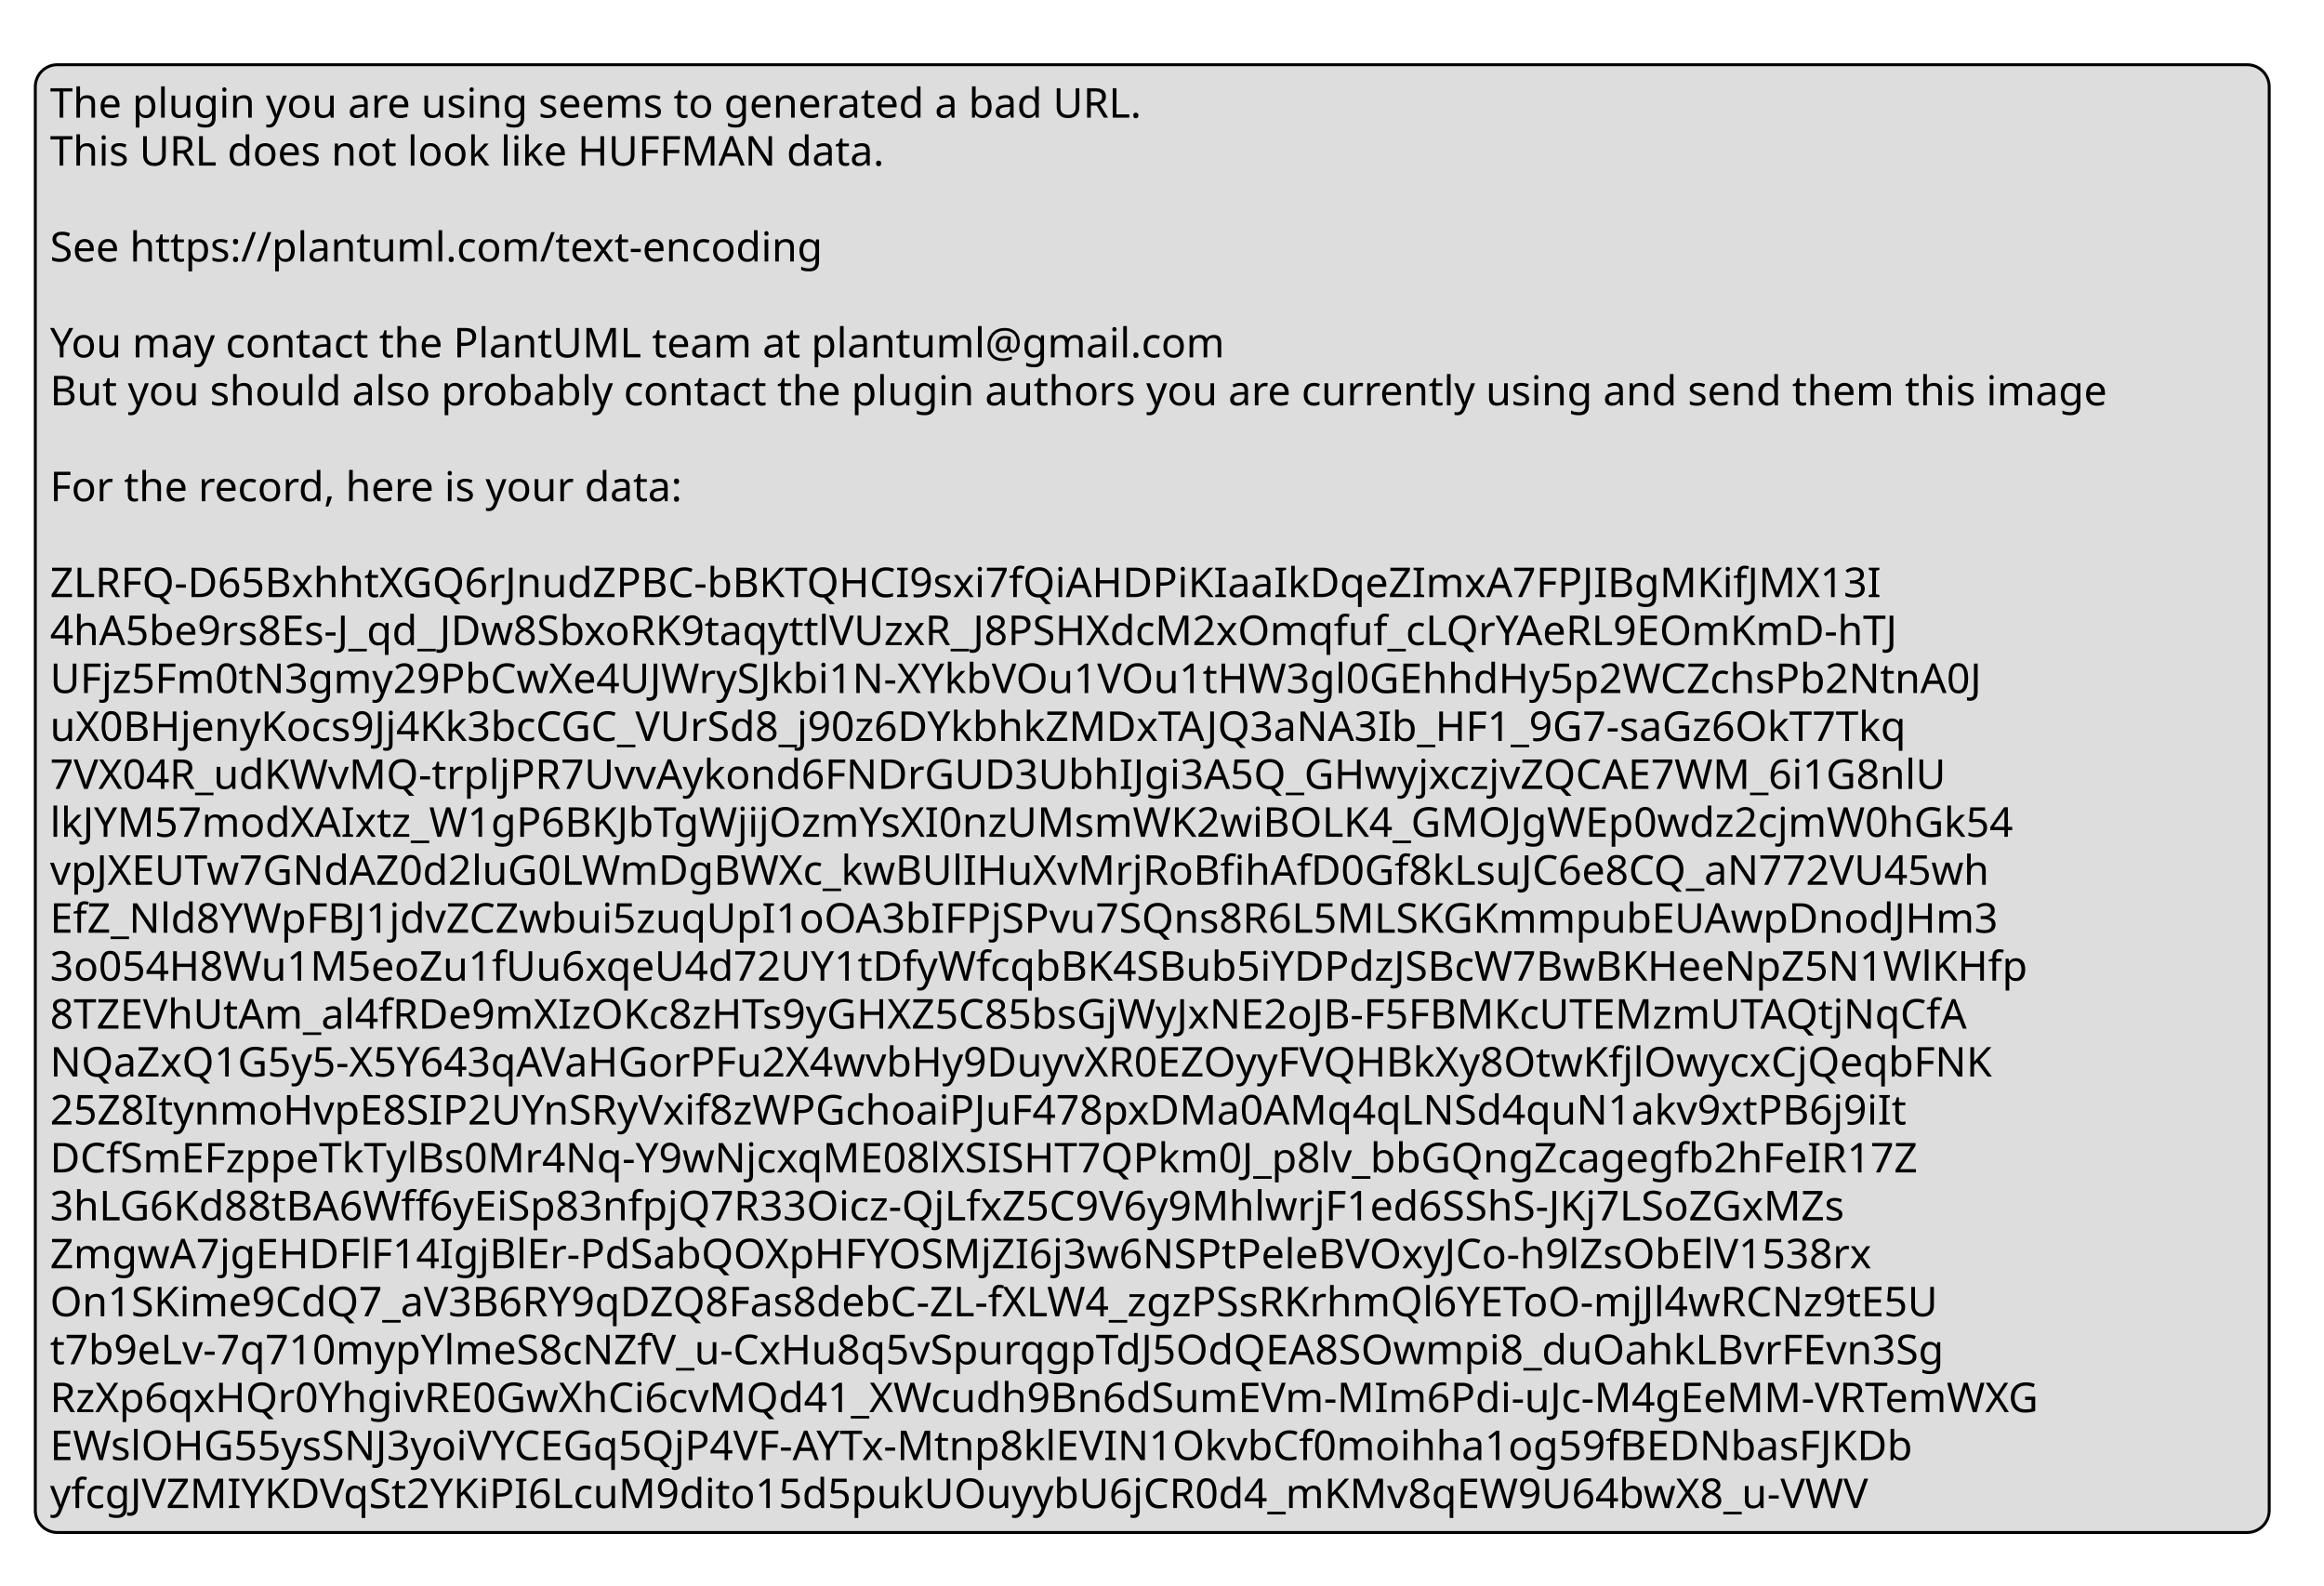
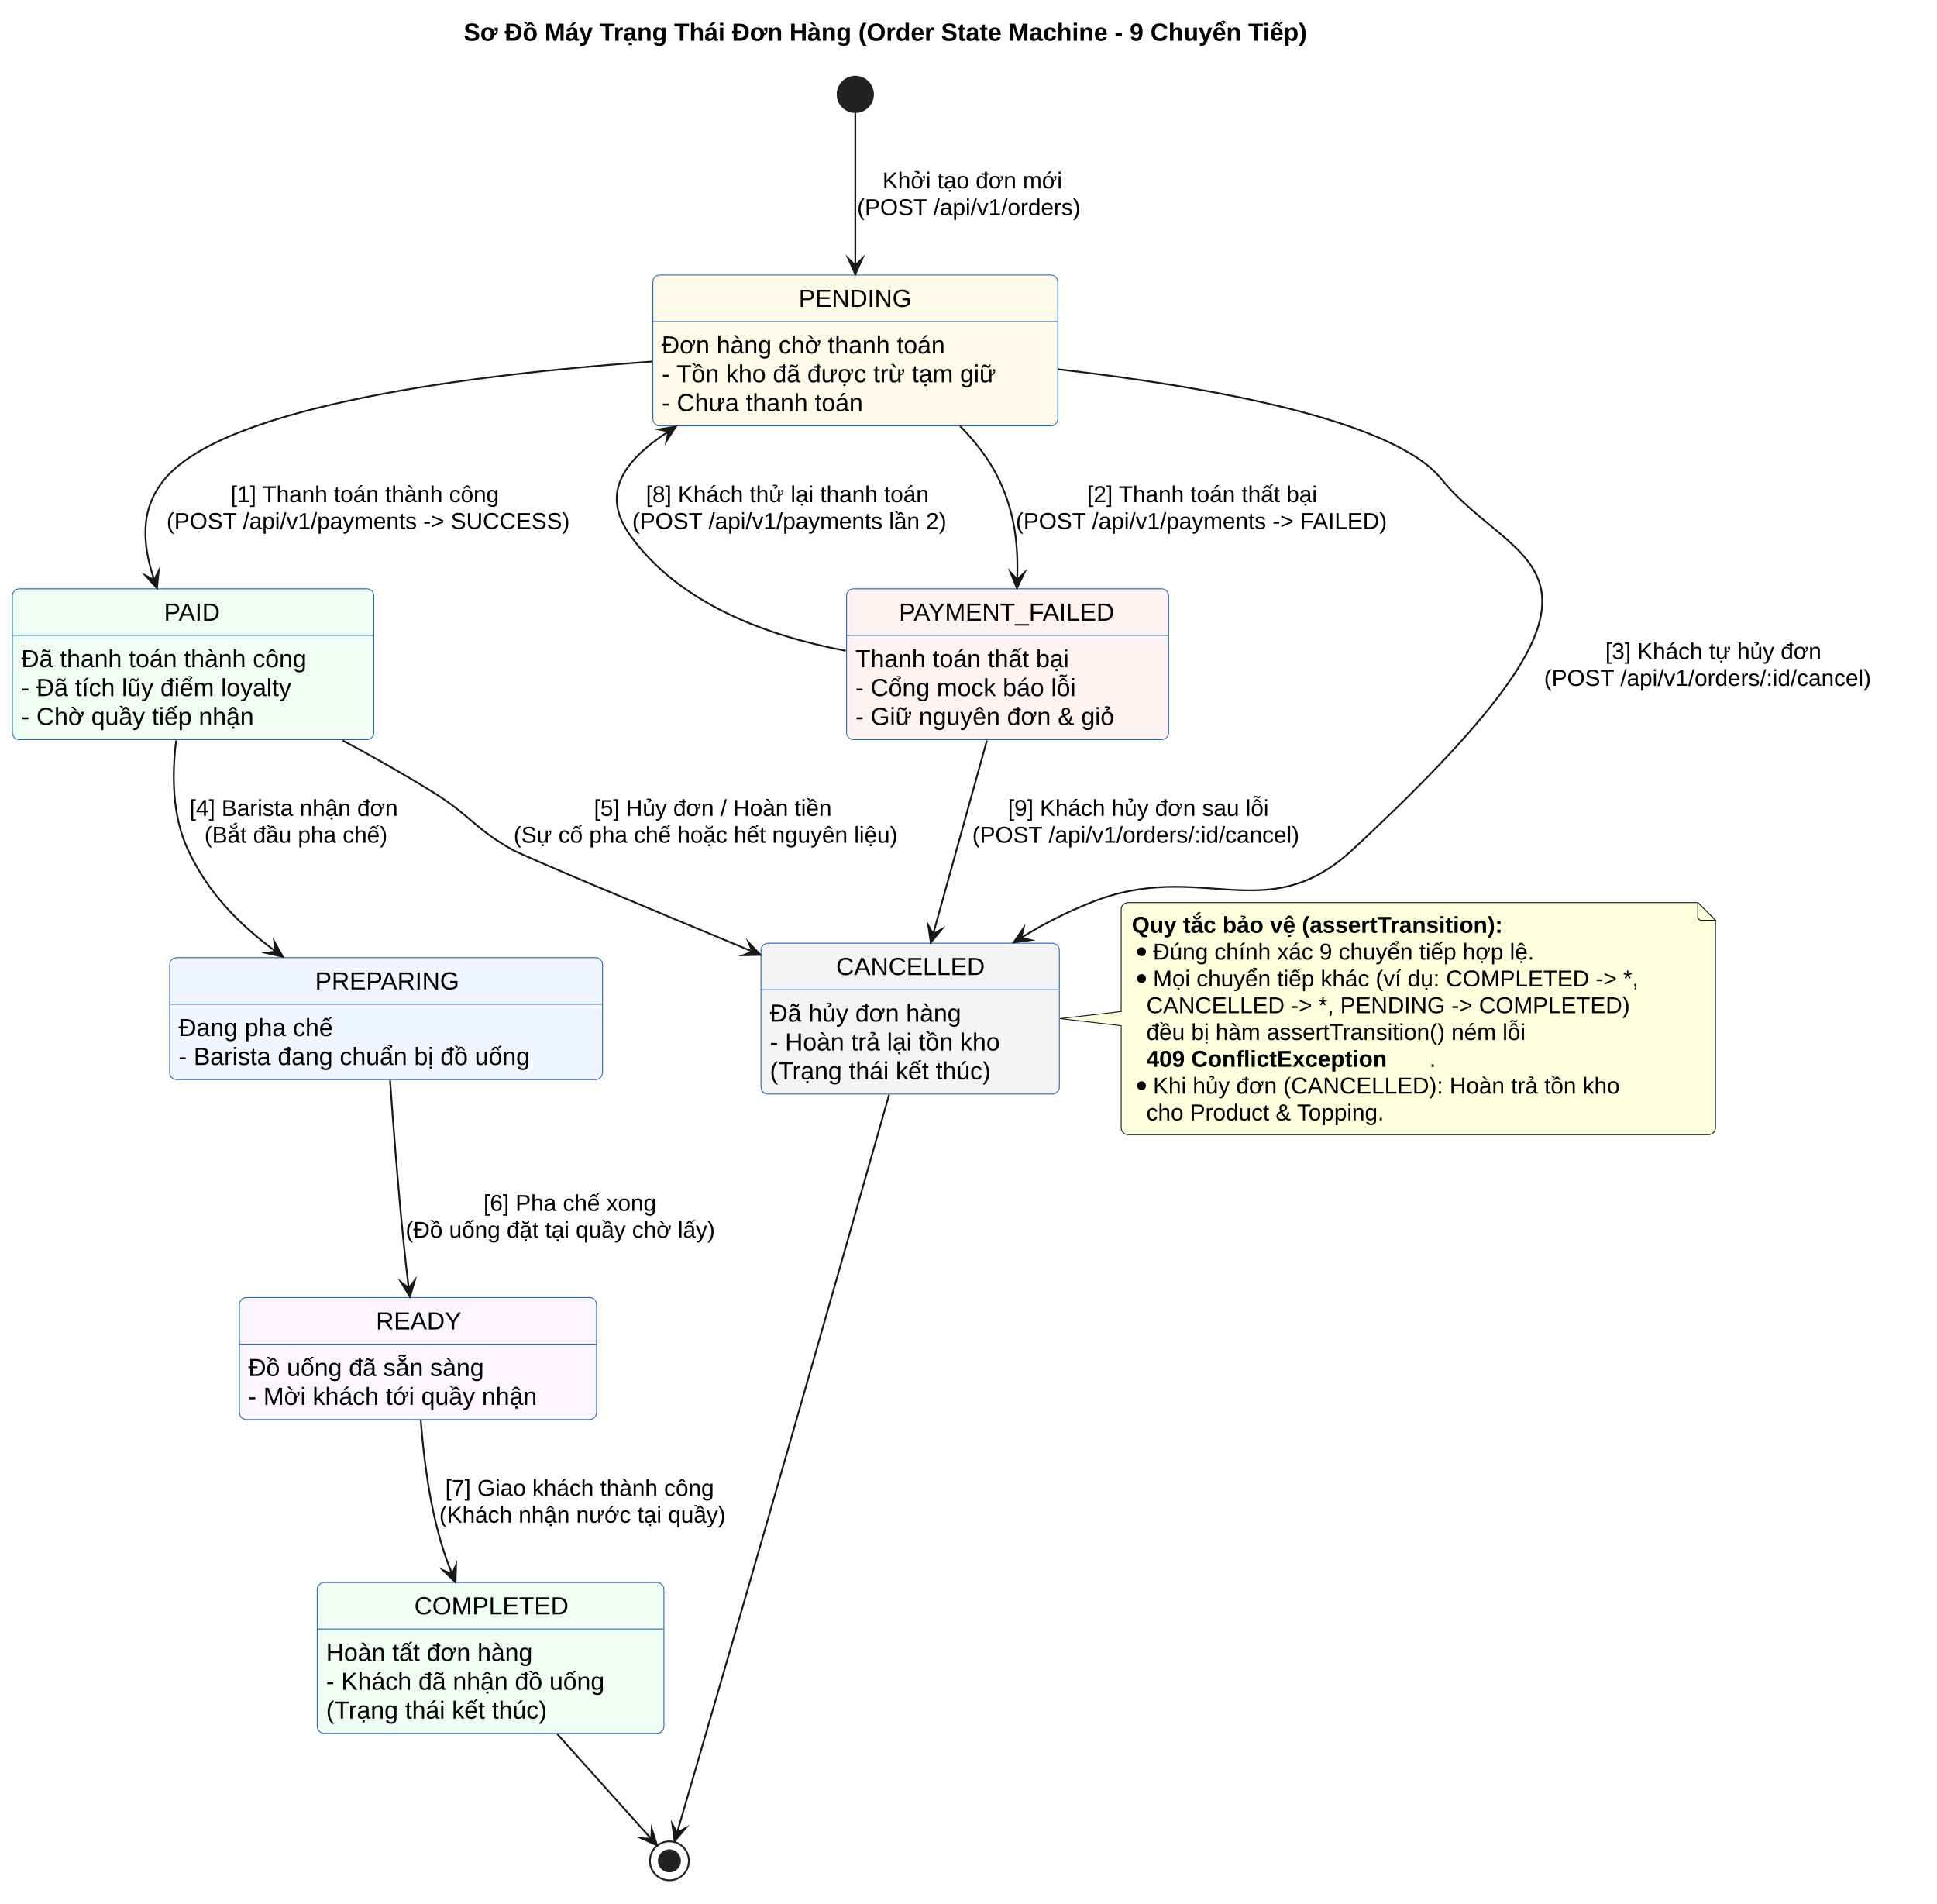
- <svg xmlns="http://www.w3.org/2000/svg" version="1.1" data-diagram-type="CLASS" style="width:790px;height:539px;background:#FFFFFF;" width="790px" height="539px" viewBox="0 0 790 539" zoomAndPan="magnify" preserveAspectRatio="none" contentStyleType="text/css">
+ <svg xmlns="http://www.w3.org/2000/svg" version="1.1" data-diagram-type="STATE" style="width:1094px;height:1075px;background:#FFFFFF;" width="1094px" height="1075px" viewBox="0 0 1094 1075" zoomAndPan="magnify" preserveAspectRatio="none" contentStyleType="text/css">
  <defs />
  <g font-family="sans-serif" lengthAdjust="spacing">
-     <g class="legend" data-source-line="1">
-       <rect x="12" y="22" width="759.376" height="498.906" fill="#DDD" style="stroke:#000;stroke-width:1;" rx="7.5" ry="7.5" />
-       <text x="17" y="39.995" fill="#000" font-size="14" textLength="399.301">The plugin you are using seems to generated a bad URL.</text>
-       <text x="17" y="56.292" fill="#000" font-size="14" textLength="302.442">This URL does not look like HUFFMAN data.</text>
-       <text x="17" y="72.589" fill="#000" font-size="14"> </text>
-       <text x="17" y="88.886" fill="#000" font-size="14" textLength="279.146">See https://plantuml.com/text-encoding</text>
-       <text x="17" y="105.183" fill="#000" font-size="14"> </text>
-       <text x="17" y="121.479" fill="#000" font-size="14" textLength="428.148">You may contact the PlantUML team at plantuml@gmail.com</text>
-       <text x="17" y="137.776" fill="#000" font-size="14" textLength="749.376">But you should also probably contact the plugin authors you are currently using and send them this image</text>
-       <text x="17" y="154.073" fill="#000" font-size="14"> </text>
-       <text x="17" y="170.37" fill="#000" font-size="14" textLength="232.545">For the record, here is your data:</text>
-       <text x="17" y="186.667" fill="#000" font-size="14"> </text>
-       <text x="17" y="202.964" fill="#000" font-size="14" textLength="658.499">ZLRFQ-D65BxhhtXGQ6rJnudZPBC-bBKTQHCI9sxi7fQiAHDPiKIaaIkDqeZImxA7FPJIBgMKifJMX13I</text>
-       <text x="17" y="219.261" fill="#000" font-size="14" textLength="672.492">4hA5be9rs8Es-J_qd_JDw8SbxoRK9taqyttlVUzxR_J8PSHXdcM2xOmqfuf_cLQrYAeRL9EOmKmD-hTJ</text>
-       <text x="17" y="235.558" fill="#000" font-size="14" textLength="703.732">UFjz5Fm0tN3gmy29PbCwXe4UJWrySJkbi1N-XYkbVOu1VOu1tHW3gl0GEhhdHy5p2WCZchsPb2NtnA0J</text>
-       <text x="17" y="251.854" fill="#000" font-size="14" textLength="680.224">uX0BHjenyKocs9Jj4Kk3bcCGC_VUrSd8_j90z6DYkbhkZMDxTAJQ3aNA3Ib_HF1_9G7-saGz6OkT7Tkq</text>
-       <text x="17" y="268.151" fill="#000" font-size="14" textLength="688.755">7VX04R_udKWvMQ-trpljPR7UvvAykond6FNDrGUD3UbhIJgi3A5Q_GHwyjxczjvZQCAE7WM_6i1G8nlU</text>
-       <text x="17" y="284.448" fill="#000" font-size="14" textLength="709.215">lkJYM57modXAIxtz_W1gP6BKJbTgWjijOzmYsXI0nzUMsmWK2wiBOLK4_GMOJgWEp0wdz2cjmW0hGk54</text>
-       <text x="17" y="300.745" fill="#000" font-size="14" textLength="705.004">vpJXEUTw7GNdAZ0d2luG0LWmDgBWXc_kwBUlIHuXvMrjRoBfihAfD0Gf8kLsuJC6e8CQ_aN772VU45wh</text>
-       <text x="17" y="317.042" fill="#000" font-size="14" textLength="704.197">EfZ_Nld8YWpFBJ1jdvZCZwbui5zuqUpI1oOA3bIFPjSPvu7SQns8R6L5MLSKGKmmpubEUAwpDnodJHm3</text>
-       <text x="17" y="333.339" fill="#000" font-size="14" textLength="716.721">3o054H8Wu1M5eoZu1fUu6xqeU4d72UY1tDfyWfcqbBK4SBub5iYDPdzJSBcW7BwBKHeeNpZ5N1WlKHfp</text>
-       <text x="17" y="349.636" fill="#000" font-size="14" textLength="701.846">8TZEVhUtAm_al4fRDe9mXIzOKc8zHTs9yGHXZ5C85bsGjWyJxNE2oJB-F5FBMKcUTEMzmUTAQtjNqCfA</text>
-       <text x="17" y="365.933" fill="#000" font-size="14" textLength="714.588">NQaZxQ1G5y5-X5Y643qAVaHGorPFu2X4wvbHy9DuyvXR0EZOyyFVQHBkXy8OtwKfjlOwycxCjQeqbFNK</text>
-       <text x="17" y="382.229" fill="#000" font-size="14" textLength="674.434">25Z8ItynmoHvpE8SIP2UYnSRyVxif8zWPGchoaiPJuF478pxDMa0AMq4qLNSd4quN1akv9xtPB6j9iIt</text>
-       <text x="17" y="398.526" fill="#000" font-size="14" textLength="680.627">DCfSmEFzppeTkTylBs0Mr4Nq-Y9wNjcxqME08lXSISHT7QPkm0J_p8lv_bbGQngZcagegfb2hFeIR17Z</text>
-       <text x="17" y="414.823" fill="#000" font-size="14" textLength="660.782">3hLG6Kd88tBA6Wff6yEiSp83nfpjQ7R33Oicz-QjLfxZ5C9V6y9MhlwrjF1ed6SShS-JKj7LSoZGxMZs</text>
-       <text x="17" y="431.12" fill="#000" font-size="14" textLength="663.414">ZmgwA7jgEHDFlF14IgjBlEr-PdSabQOXpHFYOSMjZI6j3w6NSPtPeleBVOxyJCo-h9lZsObElV1538rx</text>
-       <text x="17" y="447.417" fill="#000" font-size="14" textLength="693.417">On1SKime9CdQ7_aV3B6RY9qDZQ8Fas8debC-ZL-fXLW4_zgzPSsRKrhmQl6YEToO-mjJl4wRCNz9tE5U</text>
-       <text x="17" y="463.714" fill="#000" font-size="14" textLength="693.383">t7b9eLv-7q710mypYlmeS8cNZfV_u-CxHu8q5vSpurqgpTdJ5OdQEA8SOwmpi8_duOahkLBvrFEvn3Sg</text>
-       <text x="17" y="480.011" fill="#000" font-size="14" textLength="723.085">RzXp6qxHQr0YhgivRE0GwXhCi6cvMQd41_XWcudh9Bn6dSumEVm-MIm6Pdi-uJc-M4gEeMM-VRTemWXG</text>
-       <text x="17" y="496.308" fill="#000" font-size="14" textLength="678.234">EWslOHG55ysSNJ3yoiVYCEGq5QjP4VF-AYTx-Mtnp8klEVIN1OkvbCf0moihha1og59fBEDNbasFJKDb</text>
-       <text x="17" y="512.604" fill="#000" font-size="14" textLength="661.562">yfcgJVZMIYKDVqSt2YKiPI6LcuM9dito15d5pukUOuyybU6jCR0d4_mKMv8qEW9U64bwX8_u-VWV</text>
+     <g class="title" data-source-line="1">
+       <text x="261.863" y="22.995" fill="#000" font-size="14" textLength="563.589" font-weight="700" font-family="Arial">Sơ Đồ Máy Trạng Thái Đơn Hàng (Order State Machine - 9 Chuyển Tiếp)</text>
+     </g>
+     <g class="entity" data-qualified-name="PENDING" id="ent0001" data-source-line="15">
+       <rect x="368.72" y="155.297" width="228.701" height="85.188" fill="#FFFBEB" style="stroke:#2B6CB0;stroke-width:0.5;" rx="4" ry="4" />
+       <line x1="368.72" y1="181.594" x2="597.421" y2="181.594" style="stroke:#2B6CB0;stroke-width:0.5;" />
+       <text x="451.075" y="173.292" fill="#000" font-size="14" textLength="63.991" font-family="Arial">PENDING</text>
+       <text x="373.72" y="199.589" fill="#000" font-size="14" textLength="178.63" font-family="Arial">Đơn hàng chờ thanh toán</text>
+       <text x="373.72" y="215.886" fill="#000" font-size="14" textLength="208.701" font-family="Arial">- Tồn kho đã được trừ tạm giữ</text>
+       <text x="373.72" y="232.183" fill="#000" font-size="14" textLength="126.697" font-family="Arial">- Chưa thanh toán</text>
+     </g>
+     <g class="entity" data-qualified-name="PAID" id="ent0002" data-source-line="16">
+       <rect x="7" y="332.487" width="204.133" height="85.188" fill="#F0FDF4" style="stroke:#2B6CB0;stroke-width:0.5;" rx="4" ry="4" />
+       <line x1="7" y1="358.784" x2="211.133" y2="358.784" style="stroke:#2B6CB0;stroke-width:0.5;" />
+       <text x="92.602" y="350.482" fill="#000" font-size="14" textLength="32.929" font-family="Arial">PAID</text>
+       <text x="12" y="376.779" fill="#000" font-size="14" textLength="184.133" font-family="Arial">Đã thanh toán thành công</text>
+       <text x="12" y="393.076" fill="#000" font-size="14" textLength="175.738" font-family="Arial">- Đã tích lũy điểm loyalty</text>
+       <text x="12" y="409.373" fill="#000" font-size="14" textLength="146.768" font-family="Arial">- Chờ quầy tiếp nhận</text>
+     </g>
+     <g class="entity" data-qualified-name="PREPARING" id="ent0003" data-source-line="17">
+       <rect x="95.82" y="540.767" width="244.492" height="68.891" fill="#EFF6FF" style="stroke:#2B6CB0;stroke-width:0.5;" rx="4" ry="4" />
+       <line x1="95.82" y1="567.064" x2="340.312" y2="567.064" style="stroke:#2B6CB0;stroke-width:0.5;" />
+       <text x="177.96" y="558.762" fill="#000" font-size="14" textLength="80.213" font-family="Arial">PREPARING</text>
+       <text x="100.82" y="585.059" fill="#000" font-size="14" textLength="97.61" font-family="Arial">Đang pha chế</text>
+       <text x="100.82" y="601.356" fill="#000" font-size="14" textLength="224.492" font-family="Arial">- Barista đang chuẩn bị đồ uống</text>
+     </g>
+     <g class="entity" data-qualified-name="READY" id="ent0004" data-source-line="18">
+       <rect x="135.2" y="732.737" width="201.733" height="68.891" fill="#FAF5FF" style="stroke:#2B6CB0;stroke-width:0.5;" rx="4" ry="4" />
+       <line x1="135.2" y1="759.034" x2="336.933" y2="759.034" style="stroke:#2B6CB0;stroke-width:0.5;" />
+       <text x="212.325" y="750.732" fill="#000" font-size="14" textLength="47.482" font-family="Arial">READY</text>
+       <text x="140.2" y="777.029" fill="#000" font-size="14" textLength="148.258" font-family="Arial">Đồ uống đã sẵn sàng</text>
+       <text x="140.2" y="793.326" fill="#000" font-size="14" textLength="181.733" font-family="Arial">- Mời khách tới quầy nhận</text>
+     </g>
+     <g class="entity" data-qualified-name="COMPLETED" id="ent0005" data-source-line="19">
+       <rect x="179.16" y="893.627" width="195.82" height="85.188" fill="#F0FDF4" style="stroke:#2B6CB0;stroke-width:0.5;" rx="4" ry="4" />
+       <line x1="179.16" y1="919.924" x2="374.98" y2="919.924" style="stroke:#2B6CB0;stroke-width:0.5;" />
+       <text x="234" y="911.622" fill="#000" font-size="14" textLength="86.14" font-family="Arial">COMPLETED</text>
+       <text x="184.16" y="937.919" fill="#000" font-size="14" textLength="130.99" font-family="Arial">Hoàn tất đơn hàng</text>
+       <text x="184.16" y="954.216" fill="#000" font-size="14" textLength="175.82" font-family="Arial">- Khách đã nhận đồ uống</text>
+       <text x="184.16" y="970.513" fill="#000" font-size="14" textLength="144.895" font-family="Arial">(Trạng thái kết thúc)</text>
+     </g>
+     <g class="entity" data-qualified-name="PAYMENT_FAILED" id="ent0006" data-source-line="20">
+       <rect x="478.12" y="332.487" width="181.902" height="85.188" fill="#FEF2F2" style="stroke:#2B6CB0;stroke-width:0.5;" rx="4" ry="4" />
+       <line x1="478.12" y1="358.784" x2="660.022" y2="358.784" style="stroke:#2B6CB0;stroke-width:0.5;" />
+       <text x="507.719" y="350.482" fill="#000" font-size="14" textLength="122.705" font-family="Arial">PAYMENT_FAILED</text>
+       <text x="483.12" y="376.779" fill="#000" font-size="14" textLength="138.394" font-family="Arial">Thanh toán thất bại</text>
+       <text x="483.12" y="393.076" fill="#000" font-size="14" textLength="139.337" font-family="Arial">- Cổng mock báo lỗi</text>
+       <text x="483.12" y="409.373" fill="#000" font-size="14" textLength="161.902" font-family="Arial">- Giữ nguyên đơn &amp; giỏ</text>
+     </g>
+     <g class="entity" data-qualified-name="CANCELLED" id="ent0007" data-source-line="21">
+       <rect x="429.81" y="532.617" width="168.504" height="85.188" fill="#F3F4F6" style="stroke:#2B6CB0;stroke-width:0.5;" rx="4" ry="4" />
+       <line x1="429.81" y1="558.914" x2="598.314" y2="558.914" style="stroke:#2B6CB0;stroke-width:0.5;" />
+       <text x="472.226" y="550.612" fill="#000" font-size="14" textLength="83.672" font-family="Arial">CANCELLED</text>
+       <text x="434.81" y="576.909" fill="#000" font-size="14" textLength="120.347" font-family="Arial">Đã hủy đơn hàng</text>
+       <text x="434.81" y="593.206" fill="#000" font-size="14" textLength="148.504" font-family="Arial">- Hoàn trả lại tồn kho</text>
+       <text x="434.81" y="609.503" fill="#000" font-size="14" textLength="144.895" font-family="Arial">(Trạng thái kết thúc)</text>
+     </g>
+     <g class="start_entity" data-qualified-name=".start." id="ent0008" data-source-line="13">
+       <ellipse cx="483.07" cy="53.297" rx="10" ry="10" fill="#222" style="stroke:#222;stroke-width:1;" />
+     </g>
+     <g class="end_entity" data-qualified-name=".end." id="ent0019" data-source-line="43">
+       <ellipse cx="378.07" cy="1050.817" rx="11" ry="11" fill="none" style="stroke:#222;stroke-width:1;" />
+       <ellipse cx="378.07" cy="1050.817" rx="6" ry="6" fill="#222" style="stroke:#222;stroke-width:1;" />
+     </g>
+     <g class="entity" data-qualified-name="GMN22" id="ent0023" data-source-line="47">
+       <path d="M633.22,513.677 L633.22,571.207 L598.71,575.207 L633.22,579.207 L633.22,636.739 A4,4 0 0 0 637.22,640.739 L964.908,640.739 A4,4 0 0 0 968.908,636.739 L968.908,519.677 L958.908,509.677 L637.22,509.677 A4,4 0 0 0 633.22,513.677" style="stroke:#181818;stroke-width:0.5;" fill="#FEFFDD" />
+       <path d="M958.908,509.677 L958.908,517.677 A2,2 0 0 0 960.908,519.677 L968.908,519.677 L958.908,509.677" style="stroke:#181818;stroke-width:0.5;" fill="#FEFFDD" />
+       <text x="639.22" y="526.744" fill="#000" font-size="13" textLength="251.005" font-weight="700" font-family="Arial">Quy tắc bảo vệ (assertTransition):</text>
+       <ellipse cx="644.72" cy="537.443" rx="2.5" ry="2.5" fill="#000" />
+       <text x="651.22" y="541.877" fill="#000" font-size="13" textLength="242.988" font-family="Arial">Đúng chính xác 9 chuyển tiếp hợp lệ.</text>
+       <ellipse cx="644.72" cy="552.575" rx="2.5" ry="2.5" fill="#000" />
+       <text x="651.22" y="557.009" fill="#000" font-size="13" textLength="302.688" font-family="Arial">Mọi chuyển tiếp khác (ví dụ: COMPLETED -&gt; *,</text>
+       <text x="647.485" y="572.142" fill="#000" font-size="13" textLength="284.635" font-family="Arial">CANCELLED -&gt; *, PENDING -&gt; COMPLETED)</text>
+       <text x="647.485" y="587.275" fill="#000" font-size="13" textLength="244.835" font-family="Arial">đều bị hàm assertTransition() ném lỗi</text>
+       <text x="639.22" y="602.408" fill="#000" font-size="13" textLength="8.265" font-family="Arial">  </text>
+       <text x="647.485" y="602.408" fill="#000" font-size="13" textLength="159.828" font-weight="700" font-family="Arial">409 ConflictException</text>
+       <text x="807.312" y="602.408" fill="#000" font-size="13" font-family="Arial">.</text>
+       <ellipse cx="644.72" cy="613.107" rx="2.5" ry="2.5" fill="#000" />
+       <text x="651.22" y="617.541" fill="#000" font-size="13" textLength="287.492" font-family="Arial">Khi hủy đơn (CANCELLED): Hoàn trả tồn kho</text>
+       <text x="647.485" y="632.673" fill="#000" font-size="13" textLength="152.382" font-family="Arial">cho Product &amp; Topping.</text>
+     </g>
+     <g class="link" data-entity-1="ent0008" data-entity-2="ent0001" id="lnk9" data-source-line="13" data-link-type="dependency">
+       <path d="M483.07,63.657 C483.07,81.877 483.07,118.097 483.07,149.907" style="stroke:#181818;stroke-width:1;" fill="none" id="*start*-to-PENDING" />
+       <polygon points="483.07,154.907,487.07,145.907,483.07,149.907,479.07,145.907,483.07,154.907" fill="#181818" style="stroke:#181818;stroke-width:1;stroke-linejoin:miter;stroke-miterlimit:10;" />
+       <text x="498.432" y="106.364" fill="#000" font-size="13" textLength="110.417" font-family="Arial">Khởi tạo đơn mới</text>
+       <text x="484.07" y="121.497" fill="#000" font-size="13" textLength="139.141" font-family="Arial">(POST /api/v1/orders)</text>
+     </g>
+     <g class="link" data-entity-1="ent0001" data-entity-2="ent0002" id="lnk10" data-source-line="24" data-link-type="dependency">
+       <path d="M368.23,204.147 C266.06,211.507 127.6,229.037 93.07,270.487 C78.97,287.407 80.204,306.732 87.074,327.412" style="stroke:#181818;stroke-width:1;" fill="none" id="PENDING-to-PAID" />
+       <polygon points="88.65,332.157,89.609,322.355,87.074,327.412,82.017,324.877,88.65,332.157" fill="#181818" style="stroke:#181818;stroke-width:1;stroke-linejoin:miter;stroke-miterlimit:10;" />
+       <text x="130.293" y="283.554" fill="#000" font-size="13" textLength="174.199" font-family="Arial">[1] Thanh toán thành công</text>
+       <text x="94.07" y="298.687" fill="#000" font-size="13" textLength="246.645" font-family="Arial">(POST /api/v1/payments -&gt; SUCCESS)</text>
+     </g>
+     <g class="link" data-entity-1="ent0001" data-entity-2="ent0006" id="lnk11" data-source-line="25" data-link-type="dependency">
+       <path d="M542.24,240.617 C550.97,249.467 558.79,259.487 564.07,270.487 C573.15,289.397 575.173,307.56 574.493,327.17" style="stroke:#181818;stroke-width:1;" fill="none" id="PENDING-to-PAYMENT_FAILED" />
+       <polygon points="574.32,332.167,578.629,323.311,574.493,327.17,570.634,323.034,574.32,332.167" fill="#181818" style="stroke:#181818;stroke-width:1;stroke-linejoin:miter;stroke-miterlimit:10;" />
+       <text x="614.011" y="283.554" fill="#000" font-size="13" textLength="151.055" font-family="Arial">[2] Thanh toán thất bại</text>
+       <text x="573.7" y="298.687" fill="#000" font-size="13" textLength="231.677" font-family="Arial">(POST /api/v1/payments -&gt; FAILED)</text>
+     </g>
+     <g class="link" data-entity-1="ent0006" data-entity-2="ent0001" id="lnk17" data-source-line="39" data-link-type="dependency">
+       <path d="M477.65,367.487 C433.32,359.127 383.79,341.057 356.07,302.487 C339.21,279.037 351.491,260.628 377.521,243.658" style="stroke:#181818;stroke-width:1;" fill="none" id="PAYMENT_FAILED-to-PENDING" />
+       <polygon points="381.71,240.927,371.986,242.491,377.521,243.658,376.355,249.193,381.71,240.927" fill="#181818" style="stroke:#181818;stroke-width:1;stroke-linejoin:miter;stroke-miterlimit:10;" />
+       <text x="364.827" y="283.554" fill="#000" font-size="13" textLength="182.997" font-family="Arial">[8] Khách thử lại thanh toán</text>
+       <text x="357.07" y="298.687" fill="#000" font-size="13" textLength="198.51" font-family="Arial">(POST /api/v1/payments lần 2)</text>
+     </g>
+     <g class="link" data-entity-1="ent0001" data-entity-2="ent0007" id="lnk12" data-source-line="26" data-link-type="dependency">
+       <path d="M597.66,208.537 C682.18,218.307 786.98,236.917 814.07,270.487 C856.71,323.347 938.91,317.487 764.07,479.677 C714.86,525.317 678.34,484.657 616.07,509.677 C601.29,515.617 590.562,521.103 576.782,529.553" style="stroke:#181818;stroke-width:1;" fill="none" id="PENDING-to-CANCELLED" />
+       <polygon points="572.52,532.167,582.283,530.872,576.782,529.553,578.101,524.052,572.52,532.167" fill="#181818" style="stroke:#181818;stroke-width:1;stroke-linejoin:miter;stroke-miterlimit:10;" />
+       <text x="906.68" y="372.154" fill="#000" font-size="13" textLength="137.014" font-family="Arial">[3] Khách tự hủy đơn</text>
+       <text x="872.06" y="387.287" fill="#000" font-size="13" textLength="206.254" font-family="Arial">(POST /api/v1/orders/:id/cancel)</text>
+     </g>
+     <g class="link" data-entity-1="ent0002" data-entity-2="ent0003" id="lnk13" data-source-line="29" data-link-type="dependency">
+       <path d="M99.47,418.157 C97.06,437.707 97.27,460.747 106.07,479.677 C117.48,504.257 134.762,521.761 155.752,537.311" style="stroke:#181818;stroke-width:1;" fill="none" id="PAID-to-PREPARING" />
+       <polygon points="159.77,540.287,154.919,531.715,155.752,537.311,150.157,538.144,159.77,540.287" fill="#181818" style="stroke:#181818;stroke-width:1;stroke-linejoin:miter;stroke-miterlimit:10;" />
+       <text x="107.07" y="460.744" fill="#000" font-size="13" textLength="133.618" font-family="Arial">[4] Barista nhận đơn</text>
+       <text x="115.468" y="475.877" fill="#000" font-size="13" textLength="116.822" font-family="Arial">(Bắt đầu pha chế)</text>
+     </g>
+     <g class="link" data-entity-1="ent0002" data-entity-2="ent0007" id="lnk14" data-source-line="30" data-link-type="dependency">
+       <path d="M193.57,418.137 C210.86,427.417 228.76,437.527 245.07,447.677 C265.6,460.457 268,467.807 289.07,479.677 C295.83,483.487 363.912,511.98 424.882,537.29" style="stroke:#181818;stroke-width:1;" fill="none" id="PAID-to-CANCELLED" />
+       <polygon points="429.5,539.207,422.721,532.062,424.882,537.29,419.654,539.451,429.5,539.207" fill="#181818" style="stroke:#181818;stroke-width:1;stroke-linejoin:miter;stroke-miterlimit:10;" />
+       <text x="335.459" y="460.744" fill="#000" font-size="13" textLength="152.49" font-family="Arial">[5] Hủy đơn / Hoàn tiền</text>
+       <text x="290.07" y="475.877" fill="#000" font-size="13" textLength="243.268" font-family="Arial">(Sự cố pha chế hoặc hết nguyên liệu)</text>
+     </g>
+     <g class="link" data-entity-1="ent0003" data-entity-2="ent0004" id="lnk15" data-source-line="33" data-link-type="dependency">
+       <path d="M220.31,610.077 C222.11,635.587 224.85,671.397 228.07,702.737 C229.05,712.347 229.662,717.797 230.872,727.347" style="stroke:#181818;stroke-width:1;" fill="none" id="PREPARING-to-READY" />
+       <polygon points="231.5,732.307,234.337,722.875,230.872,727.347,226.4,723.881,231.5,732.307" fill="#181818" style="stroke:#181818;stroke-width:1;stroke-linejoin:miter;stroke-miterlimit:10;" />
+       <text x="273.081" y="683.804" fill="#000" font-size="13" textLength="110.379" font-family="Arial">[6] Pha chế xong</text>
+       <text x="229.07" y="698.937" fill="#000" font-size="13" textLength="198.402" font-family="Arial">(Đồ uống đặt tại quầy chờ lấy)</text>
+     </g>
+     <g class="link" data-entity-1="ent0004" data-entity-2="ent0005" id="lnk16" data-source-line="36" data-link-type="dependency">
+       <path d="M237.62,801.737 C239.05,820.227 241.79,843.457 247.07,863.627 C249.66,873.537 251.465,879.246 255.385,888.876" style="stroke:#181818;stroke-width:1;" fill="none" id="READY-to-COMPLETED" />
+       <polygon points="257.27,893.507,257.582,883.663,255.385,888.876,250.172,886.679,257.27,893.507" fill="#181818" style="stroke:#181818;stroke-width:1;stroke-linejoin:miter;stroke-miterlimit:10;" />
+       <text x="251.488" y="844.694" fill="#000" font-size="13" textLength="173.043" font-family="Arial">[7] Giao khách thành công</text>
+       <text x="248.07" y="859.827" fill="#000" font-size="13" textLength="179.88" font-family="Arial">(Khách nhận nước tại quầy)</text>
+     </g>
+     <g class="link" data-entity-1="ent0006" data-entity-2="ent0007" id="lnk18" data-source-line="40" data-link-type="dependency">
+       <path d="M557.4,418.097 C548.07,451.727 536.378,493.829 527.048,527.429" style="stroke:#181818;stroke-width:1;" fill="none" id="PAYMENT_FAILED-to-CANCELLED" />
+       <polygon points="525.71,532.247,531.972,524.645,527.048,527.429,524.264,522.505,525.71,532.247" fill="#181818" style="stroke:#181818;stroke-width:1;stroke-linejoin:miter;stroke-miterlimit:10;" />
+       <text x="569.254" y="460.744" fill="#000" font-size="13" textLength="165.966" font-family="Arial">[9] Khách hủy đơn sau lỗi</text>
+       <text x="549.11" y="475.877" fill="#000" font-size="13" textLength="206.254" font-family="Arial">(POST /api/v1/orders/:id/cancel)</text>
+     </g>
+     <g class="link" data-entity-1="ent0005" data-entity-2="ent0019" id="lnk20" data-source-line="43" data-link-type="dependency">
+       <path d="M314.68,979.147 C335.54,1002.407 356.212,1025.455 367.782,1038.355" style="stroke:#181818;stroke-width:1;" fill="none" id="COMPLETED-to-*end*" />
+       <polygon points="371.12,1042.077,368.089,1032.706,367.782,1038.355,362.133,1038.048,371.12,1042.077" fill="#181818" style="stroke:#181818;stroke-width:1;stroke-linejoin:miter;stroke-miterlimit:10;" />
+     </g>
+     <g class="link" data-entity-1="ent0007" data-entity-2="ent0019" id="lnk21" data-source-line="44" data-link-type="dependency">
+       <path d="M502.17,618.117 C486.27,674.087 457.17,776.357 432.07,863.627 C412.71,930.907 390.559,1006.967 382.409,1034.927" style="stroke:#181818;stroke-width:1;" fill="none" id="CANCELLED-to-*end*" />
+       <polygon points="381.01,1039.727,387.369,1032.206,382.409,1034.927,379.688,1029.967,381.01,1039.727" fill="#181818" style="stroke:#181818;stroke-width:1;stroke-linejoin:miter;stroke-miterlimit:10;" />
    </g>
  </g>
</svg>
